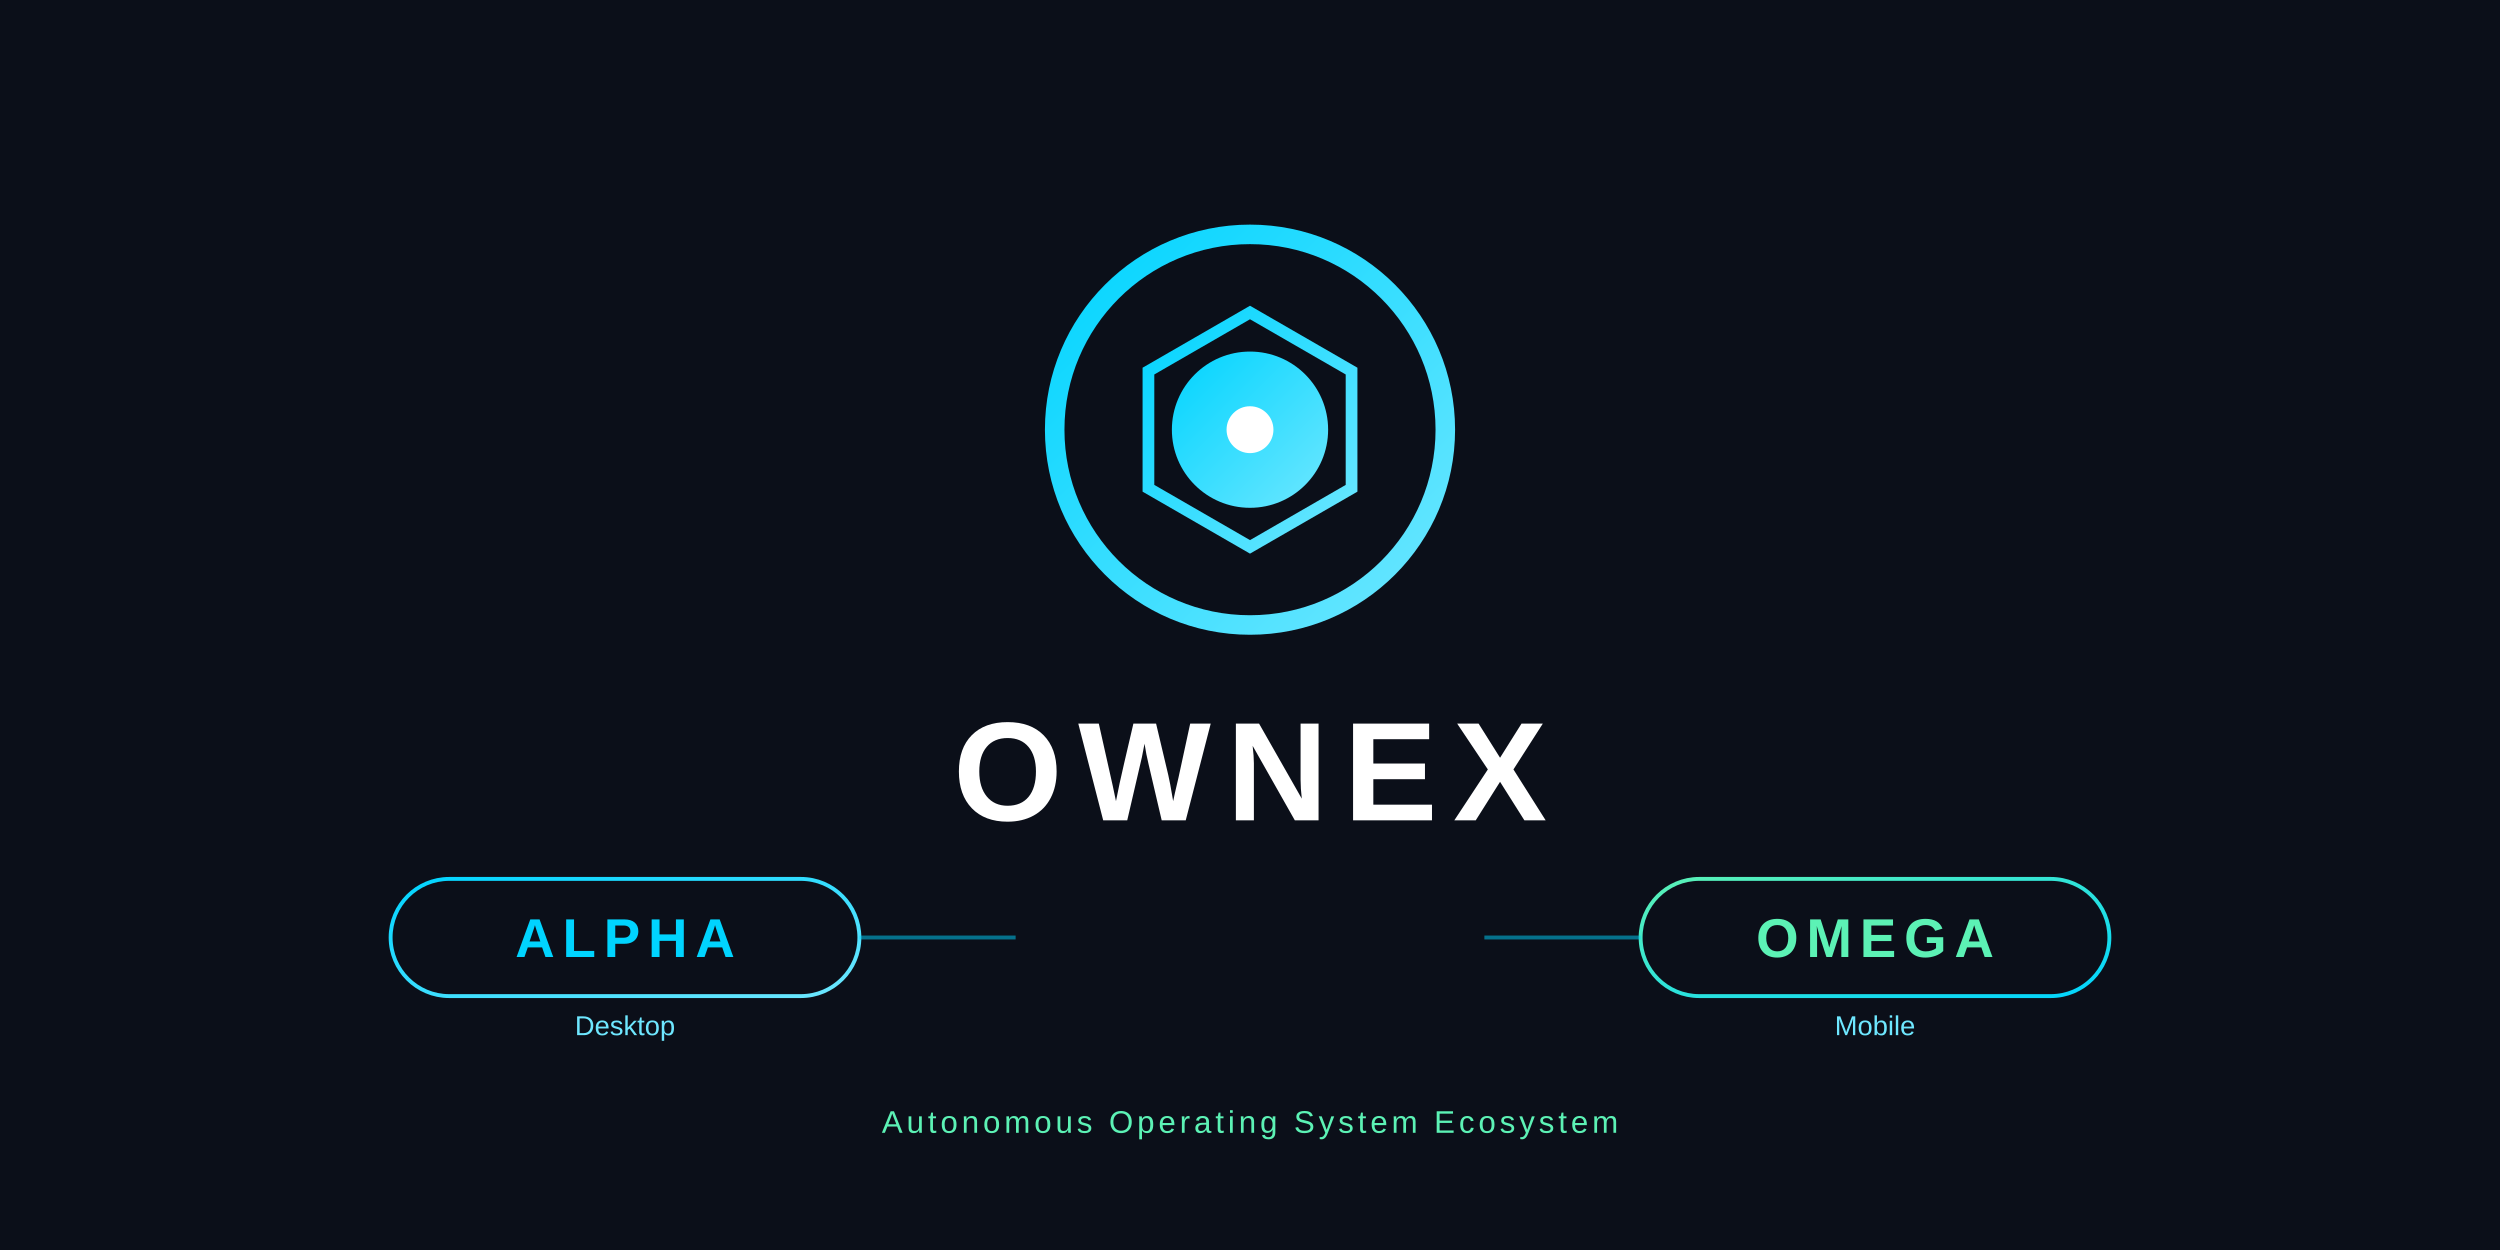
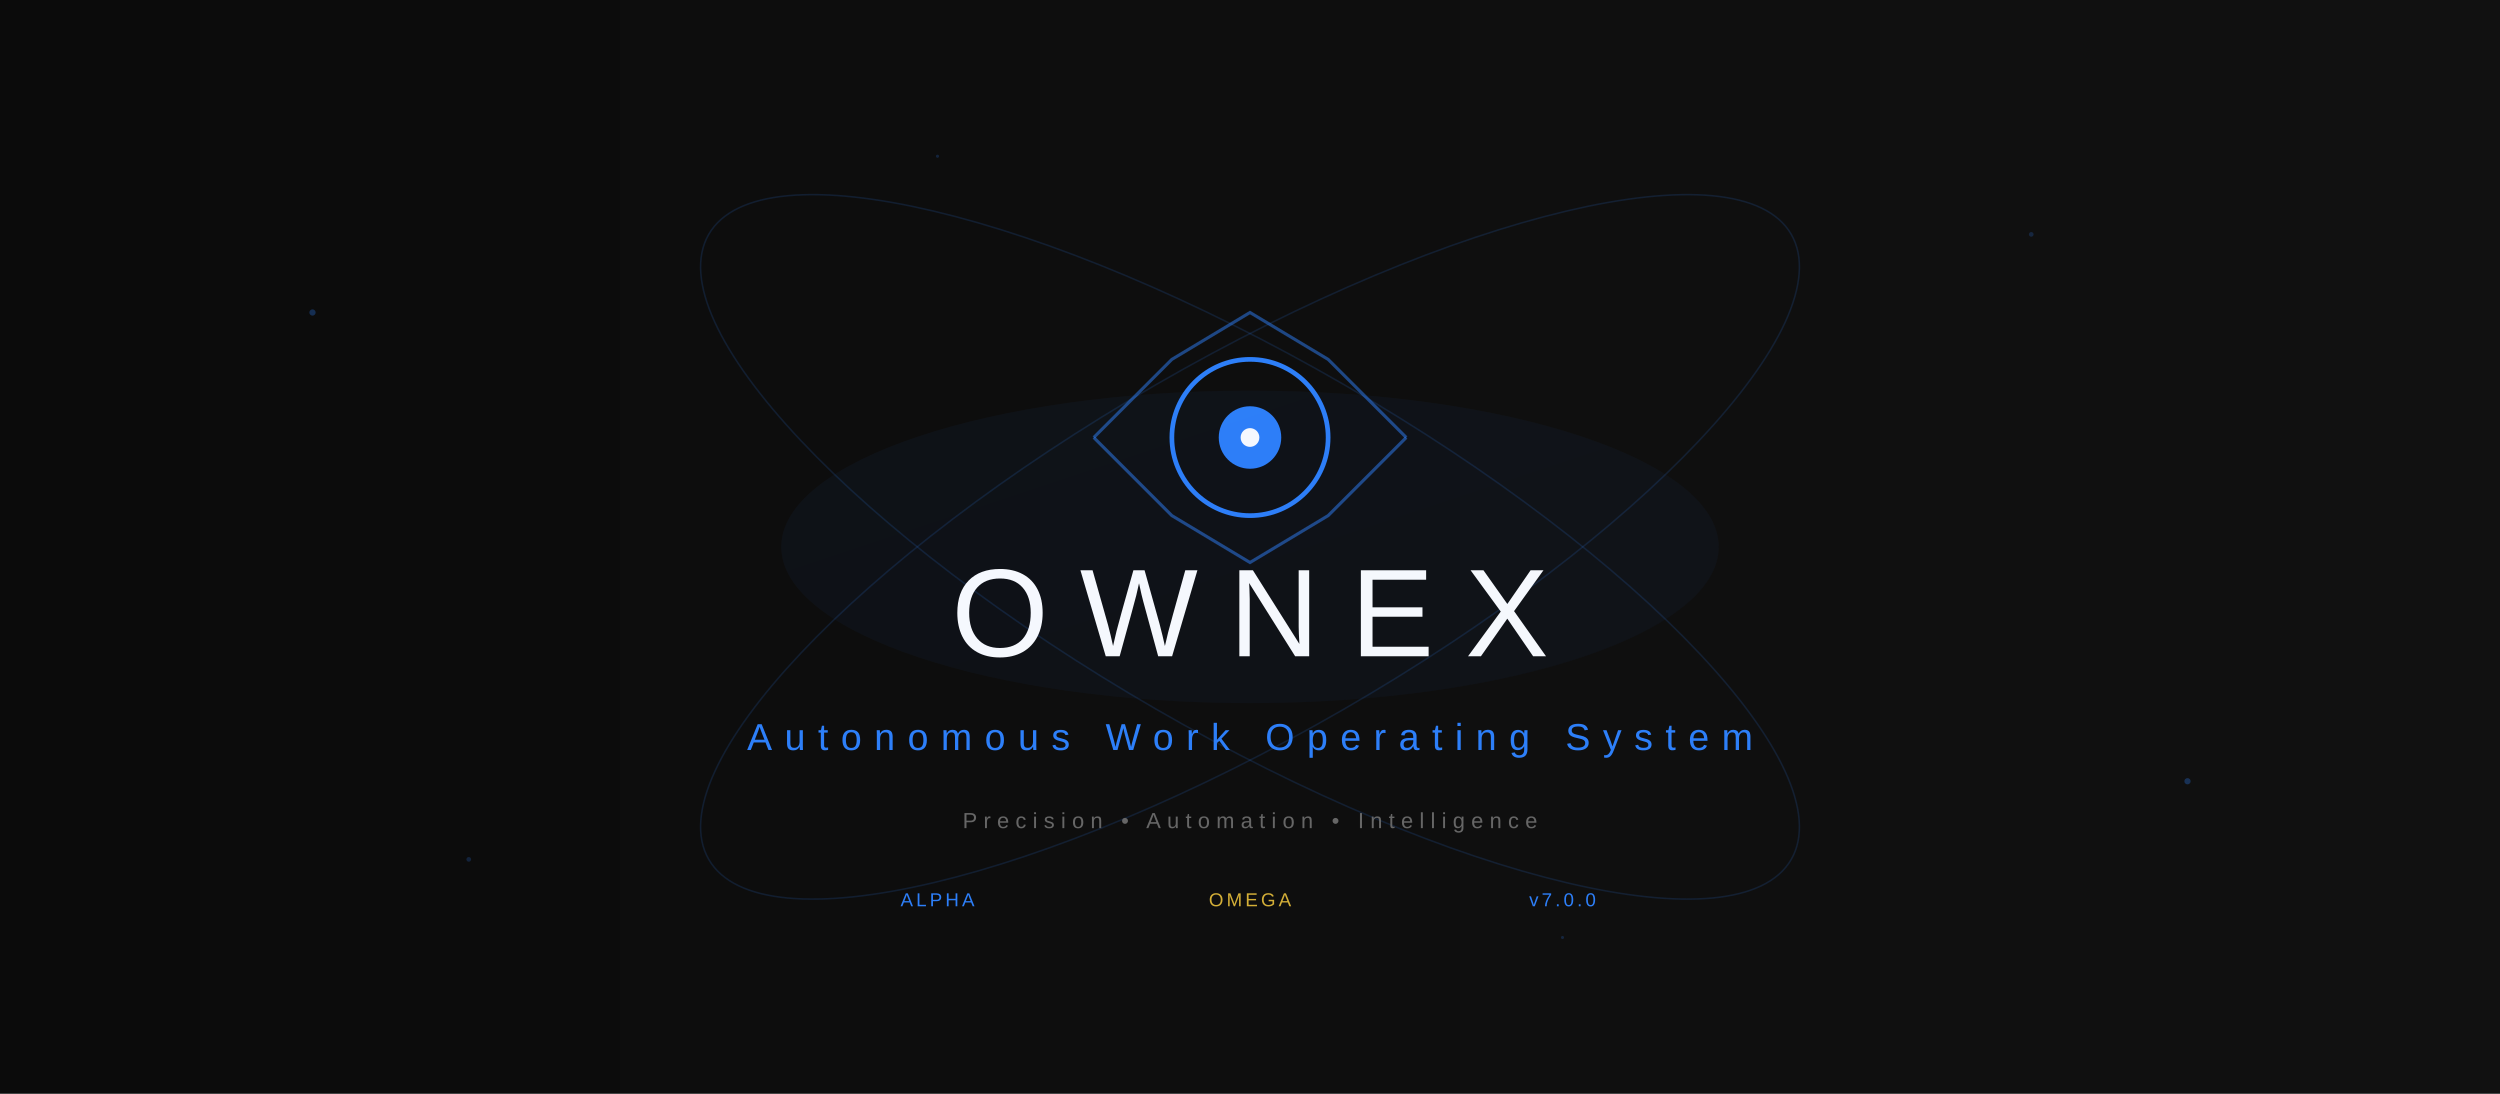
- <svg xmlns="http://www.w3.org/2000/svg" viewBox="0 0 1280 640" width="1280" height="640">
+ <svg xmlns="http://www.w3.org/2000/svg" viewBox="0 0 1600 700" width="1600" height="700">
  <defs>
    <linearGradient id="grad1" x1="0%" y1="0%" x2="100%" y2="100%">
-       <stop offset="0%" style="stop-color:#00D4FF;stop-opacity:1" />
-       <stop offset="100%" style="stop-color:#6EE7FF;stop-opacity:1" />
+       <stop offset="0%" style="stop-color:#2D7FF9;stop-opacity:1" />
+       <stop offset="100%" style="stop-color:#1E5BC9;stop-opacity:1" />
    </linearGradient>
-     <linearGradient id="grad2" x1="0%" y1="0%" x2="100%" y2="100%">
-       <stop offset="0%" style="stop-color:#5CF2B5;stop-opacity:1" />
-       <stop offset="100%" style="stop-color:#00D4FF;stop-opacity:1" />
+     <linearGradient id="grad2" x1="0%" y1="0%" x2="100%" y2="0%">
+       <stop offset="0%" style="stop-color:#0B0B0B;stop-opacity:1" />
+       <stop offset="100%" style="stop-color:#111111;stop-opacity:1" />
    </linearGradient>
  </defs>
-   <rect width="1280" height="640" fill="#0B0F19" />
-   <g transform="translate(640, 220)">
-     <circle cx="0" cy="0" r="100" fill="none" stroke="url(#grad1)" stroke-width="10" />
-     <polygon points="0,-60 52,-30 52,30 0,60 -52,30 -52,-30" fill="none" stroke="url(#grad1)" stroke-width="6" />
-     <circle cx="0" cy="0" r="40" fill="url(#grad1)" />
-     <circle cx="0" cy="0" r="12" fill="#ffffff" />
+   <rect width="1600" height="700" fill="url(#grad2)" />
+   <ellipse cx="800" cy="350" rx="400" ry="120" fill="none" stroke="#2D7FF9" stroke-width="1" opacity="0.15" transform="rotate(30 800 350)" />
+   <ellipse cx="800" cy="350" rx="400" ry="120" fill="none" stroke="#2D7FF9" stroke-width="1" opacity="0.15" transform="rotate(-30 800 350)" />
+   <circle cx="200" cy="200" r="2" fill="#2D7FF9" opacity="0.3" />
+   <circle cx="1400" cy="500" r="2" fill="#2D7FF9" opacity="0.3" />
+   <circle cx="300" cy="550" r="1.5" fill="#2D7FF9" opacity="0.2" />
+   <circle cx="1300" cy="150" r="1.5" fill="#2D7FF9" opacity="0.2" />
+   <circle cx="600" cy="100" r="1" fill="#2D7FF9" opacity="0.2" />
+   <circle cx="1000" cy="600" r="1" fill="#2D7FF9" opacity="0.2" />
+   <g transform="translate(800, 280)">
+     <path d="M -100 0 L -50 -50 L 0 -80 L 50 -50 L 100 0" fill="none" stroke="#2D7FF9" stroke-width="2" opacity="0.5" />
+     <path d="M -100 0 L -50 50 L 0 80 L 50 50 L 100 0" fill="none" stroke="#2D7FF9" stroke-width="2" opacity="0.5" />
+     <circle cx="0" cy="0" r="50" fill="none" stroke="#2D7FF9" stroke-width="3" />
+     <circle cx="0" cy="0" r="20" fill="#2D7FF9" />
+     <circle cx="0" cy="0" r="6" fill="#FFFFFF" />
  </g>
-   <text x="640" y="420" font-family="Arial, sans-serif" font-size="72" font-weight="bold" fill="#ffffff" text-anchor="middle" letter-spacing="8">OWNEX</text>
-   <g transform="translate(320, 480)">
-     <rect x="-120" y="-30" width="240" height="60" rx="30" fill="none" stroke="url(#grad1)" stroke-width="2" />
-     <text x="0" y="10" font-family="Arial, sans-serif" font-size="28" font-weight="bold" fill="#00D4FF" text-anchor="middle" letter-spacing="4">ALPHA</text>
-     <text x="0" y="50" font-family="Arial, sans-serif" font-size="14" fill="#6EE7FF" text-anchor="middle">Desktop</text>
+   <text x="800" y="420" font-family="Arial, sans-serif" font-size="80" font-weight="300" fill="#FFFFFF" text-anchor="middle" letter-spacing="20">OWNEX</text>
+   <text x="800" y="480" font-family="Arial, sans-serif" font-size="24" font-weight="300" fill="#2D7FF9" text-anchor="middle" letter-spacing="8">Autonomous Work Operating System</text>
+   <text x="800" y="530" font-family="Arial, sans-serif" font-size="14" font-weight="300" fill="#666666" text-anchor="middle" letter-spacing="4">Precision • Automation • Intelligence</text>
+   <g transform="translate(800, 580)">
+     <text x="-200" y="0" font-family="Arial, sans-serif" font-size="12" fill="#2D7FF9" text-anchor="middle" letter-spacing="2">ALPHA</text>
+     <text x="0" y="0" font-family="Arial, sans-serif" font-size="12" fill="#D4AF37" text-anchor="middle" letter-spacing="2">OMEGA</text>
+     <text x="200" y="0" font-family="Arial, sans-serif" font-size="12" fill="#2D7FF9" text-anchor="middle" letter-spacing="2">v7.0.0</text>
  </g>
-   <g transform="translate(960, 480)">
-     <rect x="-120" y="-30" width="240" height="60" rx="30" fill="none" stroke="url(#grad2)" stroke-width="2" />
-     <text x="0" y="10" font-family="Arial, sans-serif" font-size="28" font-weight="bold" fill="#5CF2B5" text-anchor="middle" letter-spacing="4">OMEGA</text>
-     <text x="0" y="50" font-family="Arial, sans-serif" font-size="14" fill="#6EE7FF" text-anchor="middle">Mobile</text>
-   </g>
-   <line x1="440" y1="480" x2="520" y2="480" stroke="#00D4FF" stroke-width="2" opacity="0.5" />
-   <line x1="760" y1="480" x2="840" y2="480" stroke="#00D4FF" stroke-width="2" opacity="0.5" />
-   <text x="640" y="580" font-family="Arial, sans-serif" font-size="16" fill="#5CF2B5" text-anchor="middle" letter-spacing="2">Autonomous Operating System Ecosystem</text>
+   <ellipse cx="800" cy="350" rx="300" ry="100" fill="url(#grad1)" opacity="0.05" />
</svg>
